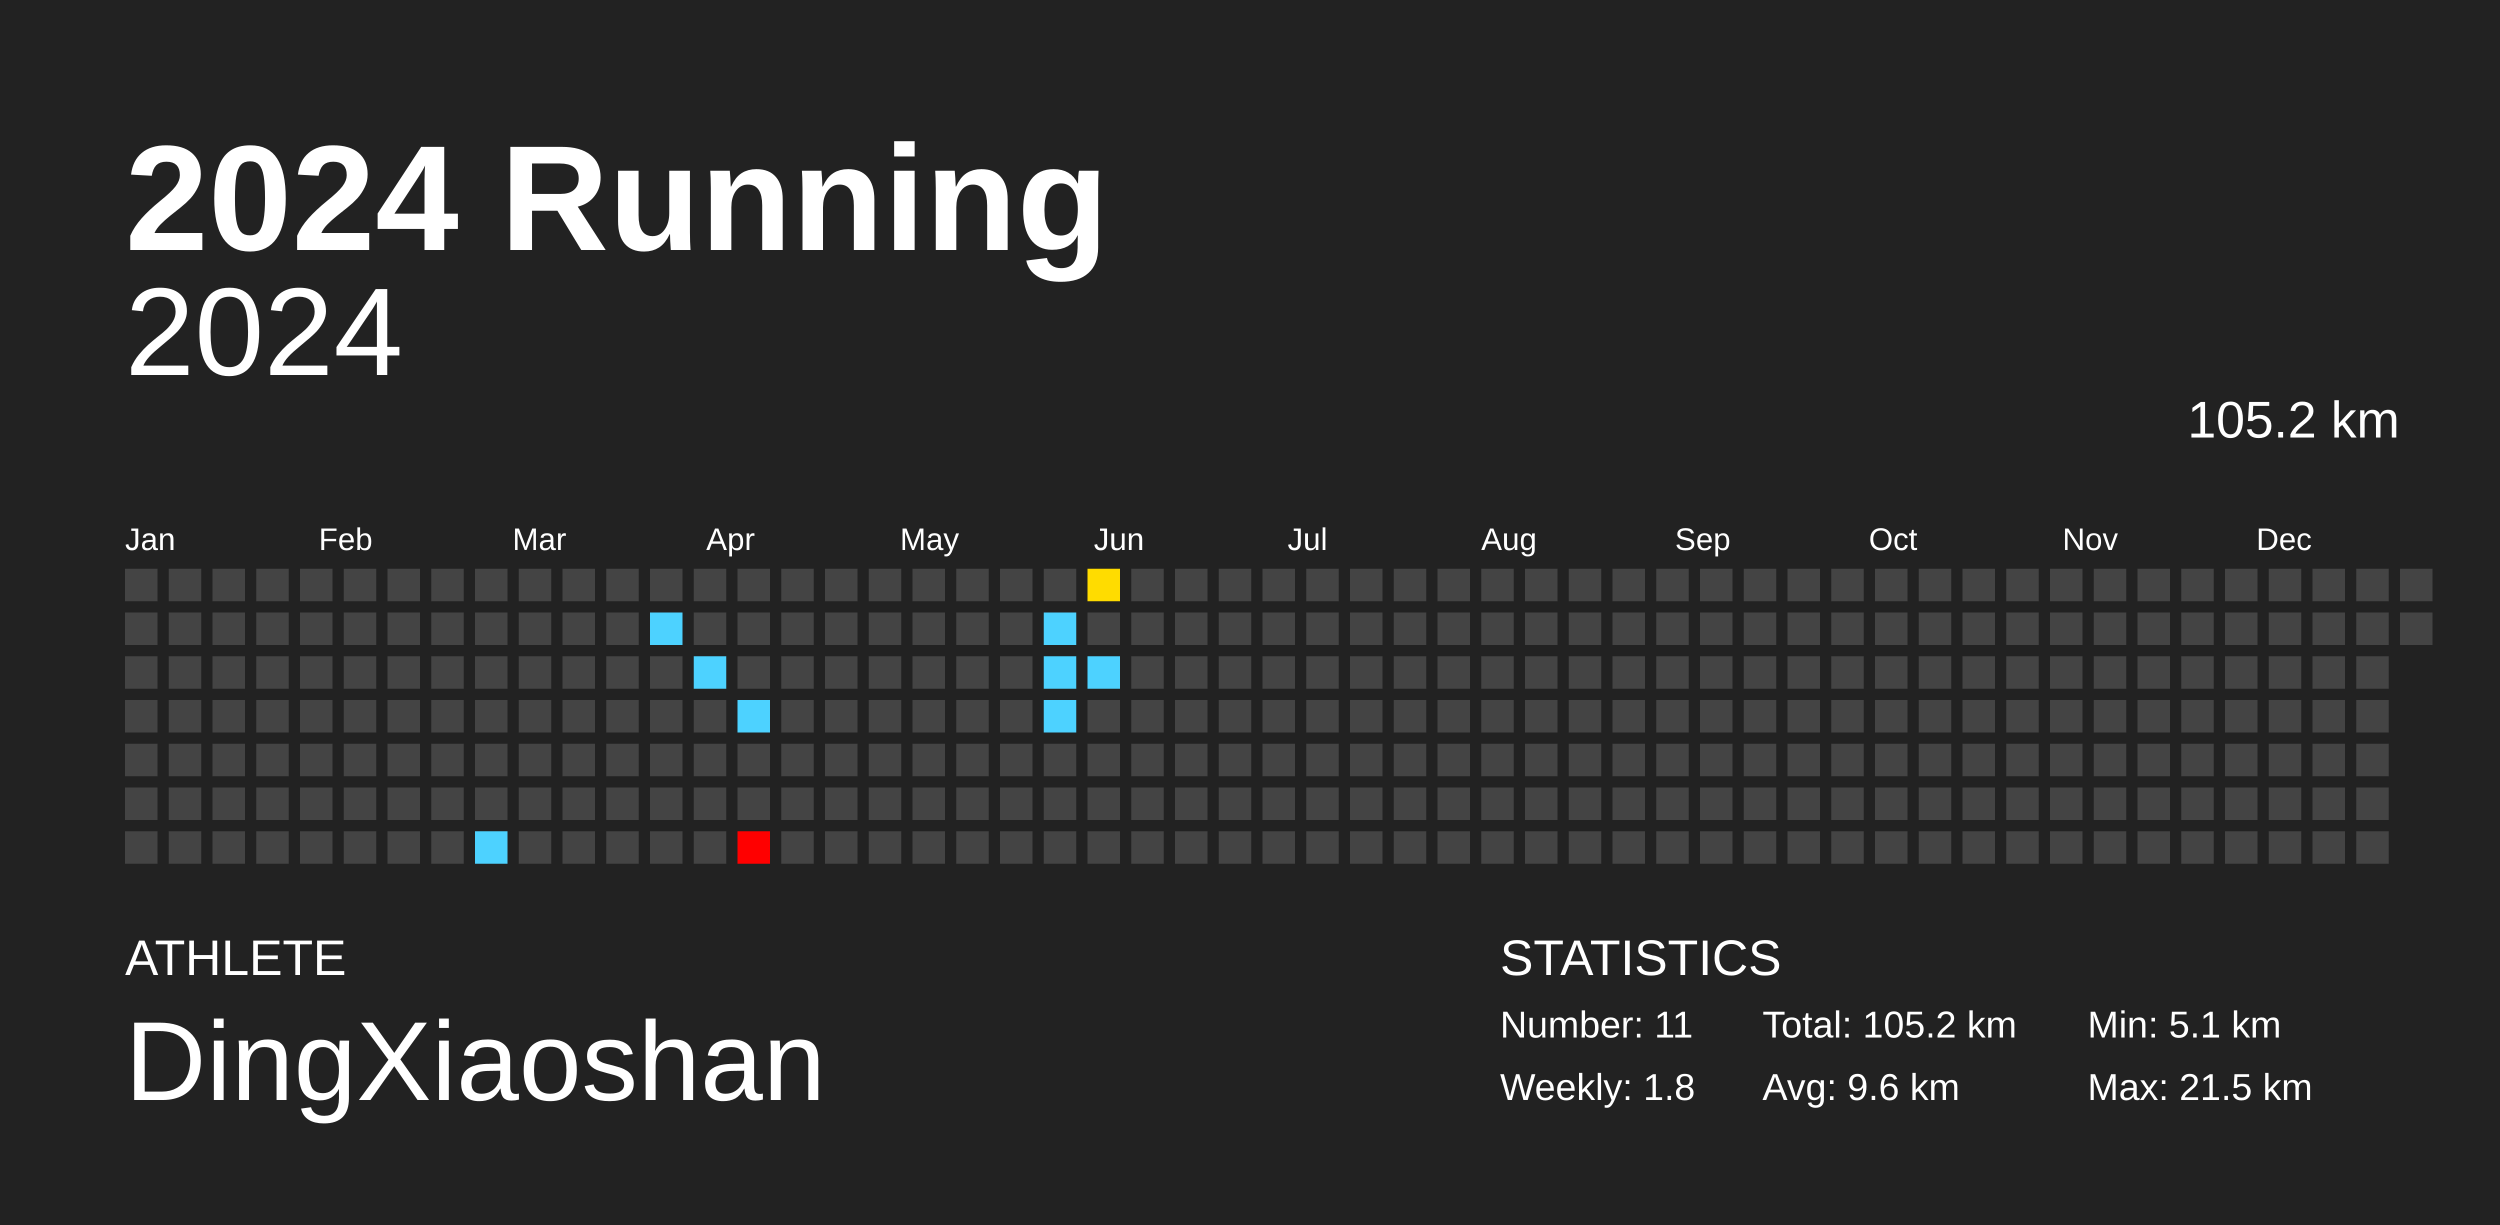
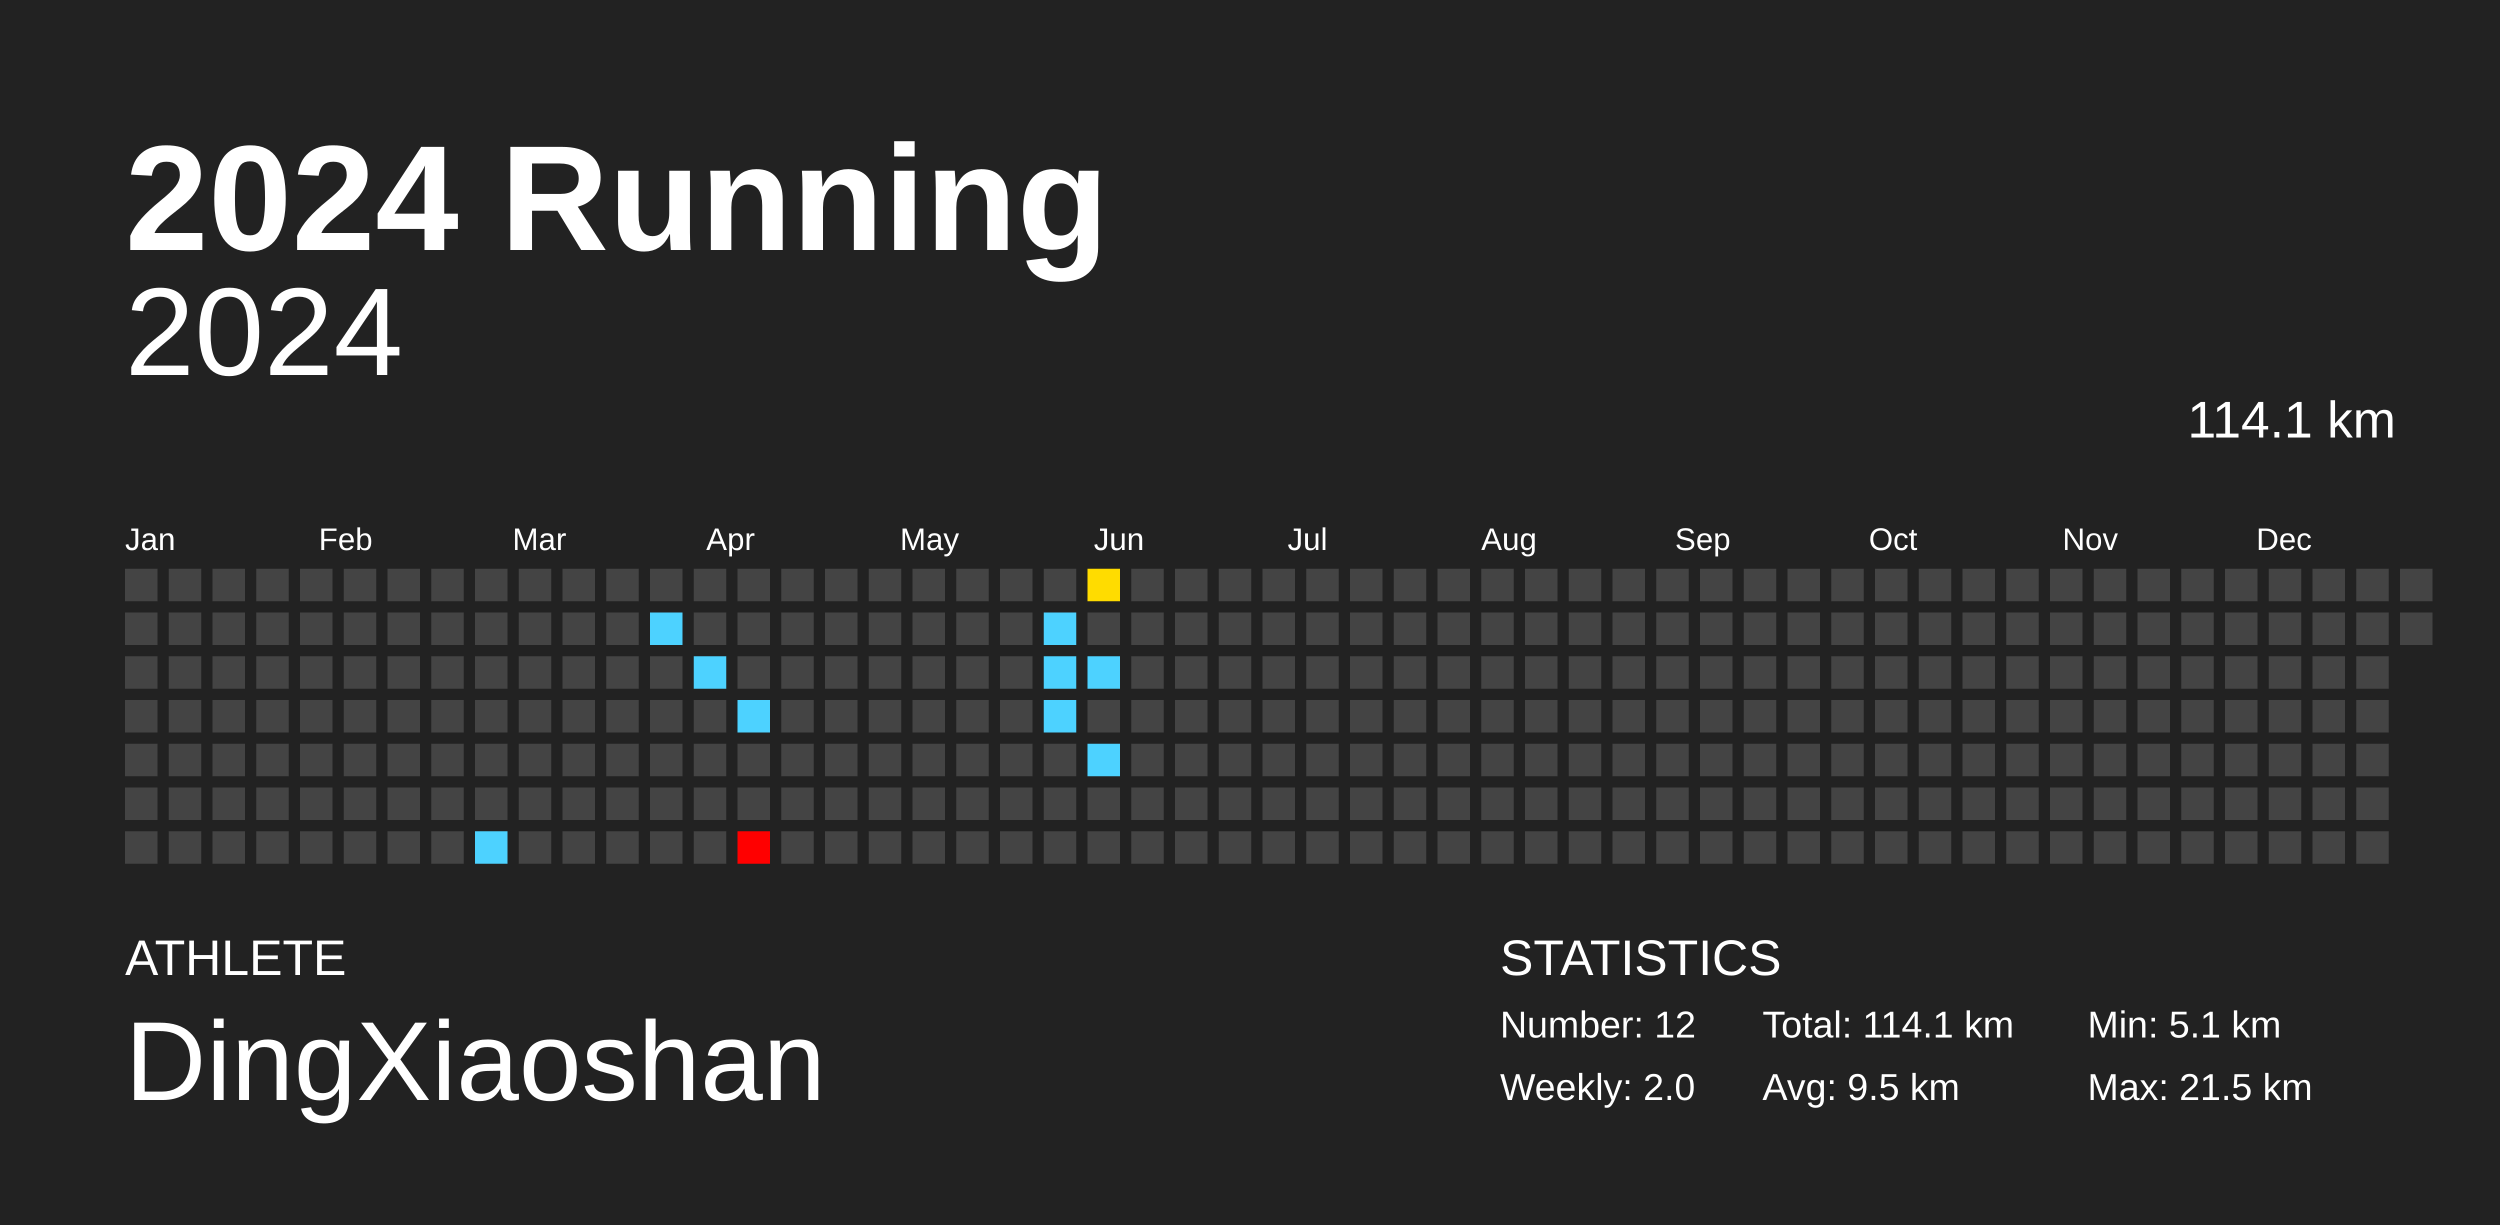
<svg xmlns="http://www.w3.org/2000/svg" baseProfile="full" height="98mm" version="1.1" viewBox="0,0,200,98" width="200mm">
  <defs />
  <rect fill="#222222" height="98" width="200" x="0" y="0" />
  <text fill="#FFFFFF" style="font-size:12px; font-family:Arial; font-weight:bold;" x="10" y="20">2024 Running</text>
  <text fill="#FFFFFF" style="font-size:4px; font-family:Arial" x="10" y="78">ATHLETE</text>
  <text fill="#FFFFFF" style="font-size:9px; font-family:Arial" x="10" y="88">DingXiaoshan</text>
  <text fill="#FFFFFF" style="font-size:4px; font-family:Arial" x="120" y="78">STATISTICS</text>
-   <text fill="#FFFFFF" style="font-size:3px; font-family:Arial" x="120" y="83">Number: 11</text>
-   <text fill="#FFFFFF" style="font-size:3px; font-family:Arial" x="120" y="88">Weekly: 1.8</text>
-   <text fill="#FFFFFF" style="font-size:3px; font-family:Arial" x="141" y="83">Total: 105.2 km</text>
-   <text fill="#FFFFFF" style="font-size:3px; font-family:Arial" x="141" y="88">Avg: 9.6 km</text>
+   <text fill="#FFFFFF" style="font-size:3px; font-family:Arial" x="120" y="83">Number: 12</text>
+   <text fill="#FFFFFF" style="font-size:3px; font-family:Arial" x="120" y="88">Weekly: 2.0</text>
+   <text fill="#FFFFFF" style="font-size:3px; font-family:Arial" x="141" y="83">Total: 114.1 km</text>
+   <text fill="#FFFFFF" style="font-size:3px; font-family:Arial" x="141" y="88">Avg: 9.5 km</text>
  <text fill="#FFFFFF" style="font-size:3px; font-family:Arial" x="167" y="83">Min: 5.1 km</text>
  <text fill="#FFFFFF" style="font-size:3px; font-family:Arial" x="167" y="88">Max: 21.5 km</text>
  <text alignment-baseline="hanging" fill="#FFFFFF" style="font-size:10.0px; font-family:Arial;" x="10" y="30">2024</text>
-   <text alignment-baseline="hanging" fill="#FFFFFF" style="font-size:4.125px; font-family:Arial;" x="175" y="35">105.2 km</text>
+   <text alignment-baseline="hanging" fill="#FFFFFF" style="font-size:4.125px; font-family:Arial;" x="175" y="35">114.1 km</text>
  <text fill="#FFFFFF" style="font-size:2.5px; font-family:Arial" x="10.0" y="44">Jan</text>
  <text fill="#FFFFFF" style="font-size:2.5px; font-family:Arial" x="25.5" y="44">Feb</text>
  <text fill="#FFFFFF" style="font-size:2.5px; font-family:Arial" x="41.0" y="44">Mar</text>
  <text fill="#FFFFFF" style="font-size:2.5px; font-family:Arial" x="56.5" y="44">Apr</text>
  <text fill="#FFFFFF" style="font-size:2.5px; font-family:Arial" x="72.0" y="44">May</text>
  <text fill="#FFFFFF" style="font-size:2.5px; font-family:Arial" x="87.5" y="44">Jun</text>
  <text fill="#FFFFFF" style="font-size:2.5px; font-family:Arial" x="103.0" y="44">Jul</text>
  <text fill="#FFFFFF" style="font-size:2.5px; font-family:Arial" x="118.5" y="44">Aug</text>
  <text fill="#FFFFFF" style="font-size:2.5px; font-family:Arial" x="134.0" y="44">Sep</text>
  <text fill="#FFFFFF" style="font-size:2.5px; font-family:Arial" x="149.5" y="44">Oct</text>
  <text fill="#FFFFFF" style="font-size:2.5px; font-family:Arial" x="165.0" y="44">Nov</text>
  <text fill="#FFFFFF" style="font-size:2.5px; font-family:Arial" x="180.5" y="44">Dec</text>
  <rect fill="#444444" height="2.6" width="2.6" x="10.0" y="45.5" />
  <rect fill="#444444" height="2.6" width="2.6" x="10.0" y="49.0" />
  <rect fill="#444444" height="2.6" width="2.6" x="10.0" y="52.5" />
  <rect fill="#444444" height="2.6" width="2.6" x="10.0" y="56.0" />
  <rect fill="#444444" height="2.6" width="2.6" x="10.0" y="59.5" />
  <rect fill="#444444" height="2.6" width="2.6" x="10.0" y="63.0" />
  <rect fill="#444444" height="2.6" width="2.6" x="10.0" y="66.5" />
  <rect fill="#444444" height="2.6" width="2.6" x="13.5" y="45.5" />
  <rect fill="#444444" height="2.6" width="2.6" x="13.5" y="49.0" />
  <rect fill="#444444" height="2.6" width="2.6" x="13.5" y="52.5" />
  <rect fill="#444444" height="2.6" width="2.6" x="13.5" y="56.0" />
  <rect fill="#444444" height="2.6" width="2.6" x="13.5" y="59.5" />
  <rect fill="#444444" height="2.6" width="2.6" x="13.5" y="63.0" />
  <rect fill="#444444" height="2.6" width="2.6" x="13.5" y="66.5" />
  <rect fill="#444444" height="2.6" width="2.6" x="17.0" y="45.5" />
  <rect fill="#444444" height="2.6" width="2.6" x="17.0" y="49.0" />
  <rect fill="#444444" height="2.6" width="2.6" x="17.0" y="52.5" />
  <rect fill="#444444" height="2.6" width="2.6" x="17.0" y="56.0" />
  <rect fill="#444444" height="2.6" width="2.6" x="17.0" y="59.5" />
  <rect fill="#444444" height="2.6" width="2.6" x="17.0" y="63.0" />
  <rect fill="#444444" height="2.6" width="2.6" x="17.0" y="66.5" />
  <rect fill="#444444" height="2.6" width="2.6" x="20.5" y="45.5" />
  <rect fill="#444444" height="2.6" width="2.6" x="20.5" y="49.0" />
  <rect fill="#444444" height="2.6" width="2.6" x="20.5" y="52.5" />
  <rect fill="#444444" height="2.6" width="2.6" x="20.5" y="56.0" />
  <rect fill="#444444" height="2.6" width="2.6" x="20.5" y="59.5" />
  <rect fill="#444444" height="2.6" width="2.6" x="20.5" y="63.0" />
  <rect fill="#444444" height="2.6" width="2.6" x="20.5" y="66.5" />
  <rect fill="#444444" height="2.6" width="2.6" x="24.0" y="45.5" />
  <rect fill="#444444" height="2.6" width="2.6" x="24.0" y="49.0" />
  <rect fill="#444444" height="2.6" width="2.6" x="24.0" y="52.5" />
  <rect fill="#444444" height="2.6" width="2.6" x="24.0" y="56.0" />
  <rect fill="#444444" height="2.6" width="2.6" x="24.0" y="59.5" />
  <rect fill="#444444" height="2.6" width="2.6" x="24.0" y="63.0" />
  <rect fill="#444444" height="2.6" width="2.6" x="24.0" y="66.5" />
  <rect fill="#444444" height="2.6" width="2.6" x="27.5" y="45.5" />
  <rect fill="#444444" height="2.6" width="2.6" x="27.5" y="49.0" />
  <rect fill="#444444" height="2.6" width="2.6" x="27.5" y="52.5" />
  <rect fill="#444444" height="2.6" width="2.6" x="27.5" y="56.0" />
  <rect fill="#444444" height="2.6" width="2.6" x="27.5" y="59.5" />
  <rect fill="#444444" height="2.6" width="2.6" x="27.5" y="63.0" />
  <rect fill="#444444" height="2.6" width="2.6" x="27.5" y="66.5" />
  <rect fill="#444444" height="2.6" width="2.6" x="31.0" y="45.5" />
  <rect fill="#444444" height="2.6" width="2.6" x="31.0" y="49.0" />
  <rect fill="#444444" height="2.6" width="2.6" x="31.0" y="52.5" />
  <rect fill="#444444" height="2.6" width="2.6" x="31.0" y="56.0" />
  <rect fill="#444444" height="2.6" width="2.6" x="31.0" y="59.5" />
  <rect fill="#444444" height="2.6" width="2.6" x="31.0" y="63.0" />
  <rect fill="#444444" height="2.6" width="2.6" x="31.0" y="66.5" />
  <rect fill="#444444" height="2.6" width="2.6" x="34.5" y="45.5" />
  <rect fill="#444444" height="2.6" width="2.6" x="34.5" y="49.0" />
  <rect fill="#444444" height="2.6" width="2.6" x="34.5" y="52.5" />
  <rect fill="#444444" height="2.6" width="2.6" x="34.5" y="56.0" />
  <rect fill="#444444" height="2.6" width="2.6" x="34.5" y="59.5" />
  <rect fill="#444444" height="2.6" width="2.6" x="34.5" y="63.0" />
  <rect fill="#444444" height="2.6" width="2.6" x="34.5" y="66.5" />
  <rect fill="#444444" height="2.6" width="2.6" x="38.0" y="45.5" />
  <rect fill="#444444" height="2.6" width="2.6" x="38.0" y="49.0" />
  <rect fill="#444444" height="2.6" width="2.6" x="38.0" y="52.5" />
  <rect fill="#444444" height="2.6" width="2.6" x="38.0" y="56.0" />
  <rect fill="#444444" height="2.6" width="2.6" x="38.0" y="59.5" />
  <rect fill="#444444" height="2.6" width="2.6" x="38.0" y="63.0" />
  <rect fill="#4dd2ff" height="2.6" width="2.6" x="38.0" y="66.5" />
  <rect fill="#444444" height="2.6" width="2.6" x="41.5" y="45.5" />
  <rect fill="#444444" height="2.6" width="2.6" x="41.5" y="49.0" />
  <rect fill="#444444" height="2.6" width="2.6" x="41.5" y="52.5" />
  <rect fill="#444444" height="2.6" width="2.6" x="41.5" y="56.0" />
  <rect fill="#444444" height="2.6" width="2.6" x="41.5" y="59.5" />
  <rect fill="#444444" height="2.6" width="2.6" x="41.5" y="63.0" />
  <rect fill="#444444" height="2.6" width="2.6" x="41.5" y="66.5" />
  <rect fill="#444444" height="2.6" width="2.6" x="45.0" y="45.5" />
  <rect fill="#444444" height="2.6" width="2.6" x="45.0" y="49.0" />
  <rect fill="#444444" height="2.6" width="2.6" x="45.0" y="52.5" />
  <rect fill="#444444" height="2.6" width="2.6" x="45.0" y="56.0" />
  <rect fill="#444444" height="2.6" width="2.6" x="45.0" y="59.5" />
  <rect fill="#444444" height="2.6" width="2.6" x="45.0" y="63.0" />
  <rect fill="#444444" height="2.6" width="2.6" x="45.0" y="66.5" />
  <rect fill="#444444" height="2.6" width="2.6" x="48.5" y="45.5" />
  <rect fill="#444444" height="2.6" width="2.6" x="48.5" y="49.0" />
  <rect fill="#444444" height="2.6" width="2.6" x="48.5" y="52.5" />
  <rect fill="#444444" height="2.6" width="2.6" x="48.5" y="56.0" />
  <rect fill="#444444" height="2.6" width="2.6" x="48.5" y="59.5" />
  <rect fill="#444444" height="2.6" width="2.6" x="48.5" y="63.0" />
  <rect fill="#444444" height="2.6" width="2.6" x="48.5" y="66.5" />
  <rect fill="#444444" height="2.6" width="2.6" x="52.0" y="45.5" />
  <rect fill="#4dd2ff" height="2.6" width="2.6" x="52.0" y="49.0" />
  <rect fill="#444444" height="2.6" width="2.6" x="52.0" y="52.5" />
  <rect fill="#444444" height="2.6" width="2.6" x="52.0" y="56.0" />
  <rect fill="#444444" height="2.6" width="2.6" x="52.0" y="59.5" />
  <rect fill="#444444" height="2.6" width="2.6" x="52.0" y="63.0" />
  <rect fill="#444444" height="2.6" width="2.6" x="52.0" y="66.5" />
  <rect fill="#444444" height="2.6" width="2.6" x="55.5" y="45.5" />
  <rect fill="#444444" height="2.6" width="2.6" x="55.5" y="49.0" />
  <rect fill="#4dd2ff" height="2.6" width="2.6" x="55.5" y="52.5" />
  <rect fill="#444444" height="2.6" width="2.6" x="55.5" y="56.0" />
  <rect fill="#444444" height="2.6" width="2.6" x="55.5" y="59.5" />
  <rect fill="#444444" height="2.6" width="2.6" x="55.5" y="63.0" />
  <rect fill="#444444" height="2.6" width="2.6" x="55.5" y="66.5" />
  <rect fill="#444444" height="2.6" width="2.6" x="59.0" y="45.5" />
  <rect fill="#444444" height="2.6" width="2.6" x="59.0" y="49.0" />
  <rect fill="#444444" height="2.6" width="2.6" x="59.0" y="52.5" />
  <rect fill="#4dd2ff" height="2.6" width="2.6" x="59.0" y="56.0" />
  <rect fill="#444444" height="2.6" width="2.6" x="59.0" y="59.5" />
  <rect fill="#444444" height="2.6" width="2.6" x="59.0" y="63.0" />
  <rect fill="red" height="2.6" width="2.6" x="59.0" y="66.5" />
  <rect fill="#444444" height="2.6" width="2.6" x="62.5" y="45.5" />
  <rect fill="#444444" height="2.6" width="2.6" x="62.5" y="49.0" />
  <rect fill="#444444" height="2.6" width="2.6" x="62.5" y="52.5" />
  <rect fill="#444444" height="2.6" width="2.6" x="62.5" y="56.0" />
  <rect fill="#444444" height="2.6" width="2.6" x="62.5" y="59.5" />
  <rect fill="#444444" height="2.6" width="2.6" x="62.5" y="63.0" />
  <rect fill="#444444" height="2.6" width="2.6" x="62.5" y="66.5" />
  <rect fill="#444444" height="2.6" width="2.6" x="66.0" y="45.5" />
  <rect fill="#444444" height="2.6" width="2.6" x="66.0" y="49.0" />
  <rect fill="#444444" height="2.6" width="2.6" x="66.0" y="52.5" />
  <rect fill="#444444" height="2.6" width="2.6" x="66.0" y="56.0" />
  <rect fill="#444444" height="2.6" width="2.6" x="66.0" y="59.5" />
  <rect fill="#444444" height="2.6" width="2.6" x="66.0" y="63.0" />
  <rect fill="#444444" height="2.6" width="2.6" x="66.0" y="66.5" />
  <rect fill="#444444" height="2.6" width="2.6" x="69.5" y="45.5" />
  <rect fill="#444444" height="2.6" width="2.6" x="69.5" y="49.0" />
  <rect fill="#444444" height="2.6" width="2.6" x="69.5" y="52.5" />
  <rect fill="#444444" height="2.6" width="2.6" x="69.5" y="56.0" />
  <rect fill="#444444" height="2.6" width="2.6" x="69.5" y="59.5" />
  <rect fill="#444444" height="2.6" width="2.6" x="69.5" y="63.0" />
  <rect fill="#444444" height="2.6" width="2.6" x="69.5" y="66.5" />
  <rect fill="#444444" height="2.6" width="2.6" x="73.0" y="45.5" />
  <rect fill="#444444" height="2.6" width="2.6" x="73.0" y="49.0" />
  <rect fill="#444444" height="2.6" width="2.6" x="73.0" y="52.5" />
  <rect fill="#444444" height="2.6" width="2.6" x="73.0" y="56.0" />
  <rect fill="#444444" height="2.6" width="2.6" x="73.0" y="59.5" />
  <rect fill="#444444" height="2.6" width="2.6" x="73.0" y="63.0" />
  <rect fill="#444444" height="2.6" width="2.6" x="73.0" y="66.5" />
  <rect fill="#444444" height="2.6" width="2.6" x="76.5" y="45.5" />
  <rect fill="#444444" height="2.6" width="2.6" x="76.5" y="49.0" />
  <rect fill="#444444" height="2.6" width="2.6" x="76.5" y="52.5" />
  <rect fill="#444444" height="2.6" width="2.6" x="76.5" y="56.0" />
  <rect fill="#444444" height="2.6" width="2.6" x="76.5" y="59.5" />
  <rect fill="#444444" height="2.6" width="2.6" x="76.5" y="63.0" />
  <rect fill="#444444" height="2.6" width="2.6" x="76.5" y="66.5" />
  <rect fill="#444444" height="2.6" width="2.6" x="80.0" y="45.5" />
  <rect fill="#444444" height="2.6" width="2.6" x="80.0" y="49.0" />
  <rect fill="#444444" height="2.6" width="2.6" x="80.0" y="52.5" />
  <rect fill="#444444" height="2.6" width="2.6" x="80.0" y="56.0" />
  <rect fill="#444444" height="2.6" width="2.6" x="80.0" y="59.5" />
  <rect fill="#444444" height="2.6" width="2.6" x="80.0" y="63.0" />
  <rect fill="#444444" height="2.6" width="2.6" x="80.0" y="66.5" />
  <rect fill="#444444" height="2.6" width="2.6" x="83.5" y="45.5" />
  <rect fill="#4dd2ff" height="2.6" width="2.6" x="83.5" y="49.0" />
  <rect fill="#4dd2ff" height="2.6" width="2.6" x="83.5" y="52.5" />
  <rect fill="#4dd2ff" height="2.6" width="2.6" x="83.5" y="56.0" />
  <rect fill="#444444" height="2.6" width="2.6" x="83.5" y="59.5" />
  <rect fill="#444444" height="2.6" width="2.6" x="83.5" y="63.0" />
  <rect fill="#444444" height="2.6" width="2.6" x="83.5" y="66.5" />
  <rect fill="#ffdc00" height="2.6" width="2.6" x="87.0" y="45.5" />
  <rect fill="#444444" height="2.6" width="2.6" x="87.0" y="49.0" />
  <rect fill="#4dd2ff" height="2.6" width="2.6" x="87.0" y="52.5" />
  <rect fill="#444444" height="2.6" width="2.6" x="87.0" y="56.0" />
-   <rect fill="#444444" height="2.6" width="2.6" x="87.0" y="59.5" />
+   <rect fill="#4dd2ff" height="2.6" width="2.6" x="87.0" y="59.5" />
  <rect fill="#444444" height="2.6" width="2.6" x="87.0" y="63.0" />
  <rect fill="#444444" height="2.6" width="2.6" x="87.0" y="66.5" />
  <rect fill="#444444" height="2.6" width="2.6" x="90.5" y="45.5" />
  <rect fill="#444444" height="2.6" width="2.6" x="90.5" y="49.0" />
  <rect fill="#444444" height="2.6" width="2.6" x="90.5" y="52.5" />
  <rect fill="#444444" height="2.6" width="2.6" x="90.5" y="56.0" />
  <rect fill="#444444" height="2.6" width="2.6" x="90.5" y="59.5" />
  <rect fill="#444444" height="2.6" width="2.6" x="90.5" y="63.0" />
  <rect fill="#444444" height="2.6" width="2.6" x="90.5" y="66.5" />
  <rect fill="#444444" height="2.6" width="2.6" x="94.0" y="45.5" />
  <rect fill="#444444" height="2.6" width="2.6" x="94.0" y="49.0" />
  <rect fill="#444444" height="2.6" width="2.6" x="94.0" y="52.5" />
  <rect fill="#444444" height="2.6" width="2.6" x="94.0" y="56.0" />
  <rect fill="#444444" height="2.6" width="2.6" x="94.0" y="59.5" />
  <rect fill="#444444" height="2.6" width="2.6" x="94.0" y="63.0" />
  <rect fill="#444444" height="2.6" width="2.6" x="94.0" y="66.5" />
  <rect fill="#444444" height="2.6" width="2.6" x="97.5" y="45.5" />
  <rect fill="#444444" height="2.6" width="2.6" x="97.5" y="49.0" />
  <rect fill="#444444" height="2.6" width="2.6" x="97.5" y="52.5" />
  <rect fill="#444444" height="2.6" width="2.6" x="97.5" y="56.0" />
  <rect fill="#444444" height="2.6" width="2.6" x="97.5" y="59.5" />
  <rect fill="#444444" height="2.6" width="2.6" x="97.5" y="63.0" />
  <rect fill="#444444" height="2.6" width="2.6" x="97.5" y="66.5" />
  <rect fill="#444444" height="2.6" width="2.6" x="101.0" y="45.5" />
  <rect fill="#444444" height="2.6" width="2.6" x="101.0" y="49.0" />
  <rect fill="#444444" height="2.6" width="2.6" x="101.0" y="52.5" />
  <rect fill="#444444" height="2.6" width="2.6" x="101.0" y="56.0" />
  <rect fill="#444444" height="2.6" width="2.6" x="101.0" y="59.5" />
  <rect fill="#444444" height="2.6" width="2.6" x="101.0" y="63.0" />
  <rect fill="#444444" height="2.6" width="2.6" x="101.0" y="66.5" />
  <rect fill="#444444" height="2.6" width="2.6" x="104.5" y="45.5" />
  <rect fill="#444444" height="2.6" width="2.6" x="104.5" y="49.0" />
  <rect fill="#444444" height="2.6" width="2.6" x="104.5" y="52.5" />
  <rect fill="#444444" height="2.6" width="2.6" x="104.5" y="56.0" />
  <rect fill="#444444" height="2.6" width="2.6" x="104.5" y="59.5" />
  <rect fill="#444444" height="2.6" width="2.6" x="104.5" y="63.0" />
  <rect fill="#444444" height="2.6" width="2.6" x="104.5" y="66.5" />
  <rect fill="#444444" height="2.6" width="2.6" x="108.0" y="45.5" />
  <rect fill="#444444" height="2.6" width="2.6" x="108.0" y="49.0" />
  <rect fill="#444444" height="2.6" width="2.6" x="108.0" y="52.5" />
  <rect fill="#444444" height="2.6" width="2.6" x="108.0" y="56.0" />
  <rect fill="#444444" height="2.6" width="2.6" x="108.0" y="59.5" />
  <rect fill="#444444" height="2.6" width="2.6" x="108.0" y="63.0" />
  <rect fill="#444444" height="2.6" width="2.6" x="108.0" y="66.5" />
  <rect fill="#444444" height="2.6" width="2.6" x="111.5" y="45.5" />
  <rect fill="#444444" height="2.6" width="2.6" x="111.5" y="49.0" />
  <rect fill="#444444" height="2.6" width="2.6" x="111.5" y="52.5" />
  <rect fill="#444444" height="2.6" width="2.6" x="111.5" y="56.0" />
  <rect fill="#444444" height="2.6" width="2.6" x="111.5" y="59.5" />
  <rect fill="#444444" height="2.6" width="2.6" x="111.5" y="63.0" />
  <rect fill="#444444" height="2.6" width="2.6" x="111.5" y="66.5" />
  <rect fill="#444444" height="2.6" width="2.6" x="115.0" y="45.5" />
  <rect fill="#444444" height="2.6" width="2.6" x="115.0" y="49.0" />
  <rect fill="#444444" height="2.6" width="2.6" x="115.0" y="52.5" />
  <rect fill="#444444" height="2.6" width="2.6" x="115.0" y="56.0" />
  <rect fill="#444444" height="2.6" width="2.6" x="115.0" y="59.5" />
  <rect fill="#444444" height="2.6" width="2.6" x="115.0" y="63.0" />
  <rect fill="#444444" height="2.6" width="2.6" x="115.0" y="66.5" />
  <rect fill="#444444" height="2.6" width="2.6" x="118.5" y="45.5" />
  <rect fill="#444444" height="2.6" width="2.6" x="118.5" y="49.0" />
  <rect fill="#444444" height="2.6" width="2.6" x="118.5" y="52.5" />
  <rect fill="#444444" height="2.6" width="2.6" x="118.5" y="56.0" />
  <rect fill="#444444" height="2.6" width="2.6" x="118.5" y="59.5" />
  <rect fill="#444444" height="2.6" width="2.6" x="118.5" y="63.0" />
  <rect fill="#444444" height="2.6" width="2.6" x="118.5" y="66.5" />
  <rect fill="#444444" height="2.6" width="2.6" x="122.0" y="45.5" />
  <rect fill="#444444" height="2.6" width="2.6" x="122.0" y="49.0" />
  <rect fill="#444444" height="2.6" width="2.6" x="122.0" y="52.5" />
  <rect fill="#444444" height="2.6" width="2.6" x="122.0" y="56.0" />
  <rect fill="#444444" height="2.6" width="2.6" x="122.0" y="59.5" />
  <rect fill="#444444" height="2.6" width="2.6" x="122.0" y="63.0" />
  <rect fill="#444444" height="2.6" width="2.6" x="122.0" y="66.5" />
  <rect fill="#444444" height="2.6" width="2.6" x="125.5" y="45.5" />
  <rect fill="#444444" height="2.6" width="2.6" x="125.5" y="49.0" />
  <rect fill="#444444" height="2.6" width="2.6" x="125.5" y="52.5" />
  <rect fill="#444444" height="2.6" width="2.6" x="125.5" y="56.0" />
  <rect fill="#444444" height="2.6" width="2.6" x="125.5" y="59.5" />
  <rect fill="#444444" height="2.6" width="2.6" x="125.5" y="63.0" />
  <rect fill="#444444" height="2.6" width="2.6" x="125.5" y="66.5" />
  <rect fill="#444444" height="2.6" width="2.6" x="129.0" y="45.5" />
  <rect fill="#444444" height="2.6" width="2.6" x="129.0" y="49.0" />
  <rect fill="#444444" height="2.6" width="2.6" x="129.0" y="52.5" />
  <rect fill="#444444" height="2.6" width="2.6" x="129.0" y="56.0" />
  <rect fill="#444444" height="2.6" width="2.6" x="129.0" y="59.5" />
  <rect fill="#444444" height="2.6" width="2.6" x="129.0" y="63.0" />
  <rect fill="#444444" height="2.6" width="2.6" x="129.0" y="66.5" />
  <rect fill="#444444" height="2.6" width="2.6" x="132.5" y="45.5" />
  <rect fill="#444444" height="2.6" width="2.6" x="132.5" y="49.0" />
  <rect fill="#444444" height="2.6" width="2.6" x="132.5" y="52.5" />
  <rect fill="#444444" height="2.6" width="2.6" x="132.5" y="56.0" />
  <rect fill="#444444" height="2.6" width="2.6" x="132.5" y="59.5" />
  <rect fill="#444444" height="2.6" width="2.6" x="132.5" y="63.0" />
  <rect fill="#444444" height="2.6" width="2.6" x="132.5" y="66.5" />
  <rect fill="#444444" height="2.6" width="2.6" x="136.0" y="45.5" />
  <rect fill="#444444" height="2.6" width="2.6" x="136.0" y="49.0" />
  <rect fill="#444444" height="2.6" width="2.6" x="136.0" y="52.5" />
  <rect fill="#444444" height="2.6" width="2.6" x="136.0" y="56.0" />
  <rect fill="#444444" height="2.6" width="2.6" x="136.0" y="59.5" />
  <rect fill="#444444" height="2.6" width="2.6" x="136.0" y="63.0" />
  <rect fill="#444444" height="2.6" width="2.6" x="136.0" y="66.5" />
  <rect fill="#444444" height="2.6" width="2.6" x="139.5" y="45.5" />
  <rect fill="#444444" height="2.6" width="2.6" x="139.5" y="49.0" />
  <rect fill="#444444" height="2.6" width="2.6" x="139.5" y="52.5" />
  <rect fill="#444444" height="2.6" width="2.6" x="139.5" y="56.0" />
  <rect fill="#444444" height="2.6" width="2.6" x="139.5" y="59.5" />
  <rect fill="#444444" height="2.6" width="2.6" x="139.5" y="63.0" />
  <rect fill="#444444" height="2.6" width="2.6" x="139.5" y="66.5" />
  <rect fill="#444444" height="2.6" width="2.6" x="143.0" y="45.5" />
  <rect fill="#444444" height="2.6" width="2.6" x="143.0" y="49.0" />
  <rect fill="#444444" height="2.6" width="2.6" x="143.0" y="52.5" />
  <rect fill="#444444" height="2.6" width="2.6" x="143.0" y="56.0" />
  <rect fill="#444444" height="2.6" width="2.6" x="143.0" y="59.5" />
  <rect fill="#444444" height="2.6" width="2.6" x="143.0" y="63.0" />
  <rect fill="#444444" height="2.6" width="2.6" x="143.0" y="66.5" />
  <rect fill="#444444" height="2.6" width="2.6" x="146.5" y="45.5" />
  <rect fill="#444444" height="2.6" width="2.6" x="146.5" y="49.0" />
  <rect fill="#444444" height="2.6" width="2.6" x="146.5" y="52.5" />
  <rect fill="#444444" height="2.6" width="2.6" x="146.5" y="56.0" />
  <rect fill="#444444" height="2.6" width="2.6" x="146.5" y="59.5" />
  <rect fill="#444444" height="2.6" width="2.6" x="146.5" y="63.0" />
  <rect fill="#444444" height="2.6" width="2.6" x="146.5" y="66.5" />
  <rect fill="#444444" height="2.6" width="2.6" x="150.0" y="45.5" />
  <rect fill="#444444" height="2.6" width="2.6" x="150.0" y="49.0" />
  <rect fill="#444444" height="2.6" width="2.6" x="150.0" y="52.5" />
  <rect fill="#444444" height="2.6" width="2.6" x="150.0" y="56.0" />
  <rect fill="#444444" height="2.6" width="2.6" x="150.0" y="59.5" />
  <rect fill="#444444" height="2.6" width="2.6" x="150.0" y="63.0" />
  <rect fill="#444444" height="2.6" width="2.6" x="150.0" y="66.5" />
  <rect fill="#444444" height="2.6" width="2.6" x="153.5" y="45.5" />
  <rect fill="#444444" height="2.6" width="2.6" x="153.5" y="49.0" />
  <rect fill="#444444" height="2.6" width="2.6" x="153.5" y="52.5" />
  <rect fill="#444444" height="2.6" width="2.6" x="153.5" y="56.0" />
  <rect fill="#444444" height="2.6" width="2.6" x="153.5" y="59.5" />
  <rect fill="#444444" height="2.6" width="2.6" x="153.5" y="63.0" />
  <rect fill="#444444" height="2.6" width="2.6" x="153.5" y="66.5" />
  <rect fill="#444444" height="2.6" width="2.6" x="157.0" y="45.5" />
  <rect fill="#444444" height="2.6" width="2.6" x="157.0" y="49.0" />
  <rect fill="#444444" height="2.6" width="2.6" x="157.0" y="52.5" />
  <rect fill="#444444" height="2.6" width="2.6" x="157.0" y="56.0" />
  <rect fill="#444444" height="2.6" width="2.6" x="157.0" y="59.5" />
  <rect fill="#444444" height="2.6" width="2.6" x="157.0" y="63.0" />
  <rect fill="#444444" height="2.6" width="2.6" x="157.0" y="66.5" />
  <rect fill="#444444" height="2.6" width="2.6" x="160.5" y="45.5" />
  <rect fill="#444444" height="2.6" width="2.6" x="160.5" y="49.0" />
  <rect fill="#444444" height="2.6" width="2.6" x="160.5" y="52.5" />
  <rect fill="#444444" height="2.6" width="2.6" x="160.5" y="56.0" />
  <rect fill="#444444" height="2.6" width="2.6" x="160.5" y="59.5" />
  <rect fill="#444444" height="2.6" width="2.6" x="160.5" y="63.0" />
  <rect fill="#444444" height="2.6" width="2.6" x="160.5" y="66.5" />
  <rect fill="#444444" height="2.6" width="2.6" x="164.0" y="45.5" />
  <rect fill="#444444" height="2.6" width="2.6" x="164.0" y="49.0" />
  <rect fill="#444444" height="2.6" width="2.6" x="164.0" y="52.5" />
  <rect fill="#444444" height="2.6" width="2.6" x="164.0" y="56.0" />
  <rect fill="#444444" height="2.6" width="2.6" x="164.0" y="59.5" />
  <rect fill="#444444" height="2.6" width="2.6" x="164.0" y="63.0" />
  <rect fill="#444444" height="2.6" width="2.6" x="164.0" y="66.5" />
  <rect fill="#444444" height="2.6" width="2.6" x="167.5" y="45.5" />
  <rect fill="#444444" height="2.6" width="2.6" x="167.5" y="49.0" />
  <rect fill="#444444" height="2.6" width="2.6" x="167.5" y="52.5" />
  <rect fill="#444444" height="2.6" width="2.6" x="167.5" y="56.0" />
  <rect fill="#444444" height="2.6" width="2.6" x="167.5" y="59.5" />
  <rect fill="#444444" height="2.6" width="2.6" x="167.5" y="63.0" />
  <rect fill="#444444" height="2.6" width="2.6" x="167.5" y="66.5" />
  <rect fill="#444444" height="2.6" width="2.6" x="171.0" y="45.5" />
  <rect fill="#444444" height="2.6" width="2.6" x="171.0" y="49.0" />
  <rect fill="#444444" height="2.6" width="2.6" x="171.0" y="52.5" />
  <rect fill="#444444" height="2.6" width="2.6" x="171.0" y="56.0" />
  <rect fill="#444444" height="2.6" width="2.6" x="171.0" y="59.5" />
  <rect fill="#444444" height="2.6" width="2.6" x="171.0" y="63.0" />
  <rect fill="#444444" height="2.6" width="2.6" x="171.0" y="66.5" />
  <rect fill="#444444" height="2.6" width="2.6" x="174.5" y="45.5" />
  <rect fill="#444444" height="2.6" width="2.6" x="174.5" y="49.0" />
  <rect fill="#444444" height="2.6" width="2.6" x="174.5" y="52.5" />
  <rect fill="#444444" height="2.6" width="2.6" x="174.5" y="56.0" />
  <rect fill="#444444" height="2.6" width="2.6" x="174.5" y="59.5" />
  <rect fill="#444444" height="2.6" width="2.6" x="174.5" y="63.0" />
  <rect fill="#444444" height="2.6" width="2.6" x="174.5" y="66.5" />
  <rect fill="#444444" height="2.6" width="2.6" x="178.0" y="45.5" />
  <rect fill="#444444" height="2.6" width="2.6" x="178.0" y="49.0" />
  <rect fill="#444444" height="2.6" width="2.6" x="178.0" y="52.5" />
  <rect fill="#444444" height="2.6" width="2.6" x="178.0" y="56.0" />
  <rect fill="#444444" height="2.6" width="2.6" x="178.0" y="59.5" />
  <rect fill="#444444" height="2.6" width="2.6" x="178.0" y="63.0" />
  <rect fill="#444444" height="2.6" width="2.6" x="178.0" y="66.5" />
  <rect fill="#444444" height="2.6" width="2.6" x="181.5" y="45.5" />
  <rect fill="#444444" height="2.6" width="2.6" x="181.5" y="49.0" />
  <rect fill="#444444" height="2.6" width="2.6" x="181.5" y="52.5" />
  <rect fill="#444444" height="2.6" width="2.6" x="181.5" y="56.0" />
  <rect fill="#444444" height="2.6" width="2.6" x="181.5" y="59.5" />
  <rect fill="#444444" height="2.6" width="2.6" x="181.5" y="63.0" />
  <rect fill="#444444" height="2.6" width="2.6" x="181.5" y="66.5" />
  <rect fill="#444444" height="2.6" width="2.6" x="185.0" y="45.5" />
  <rect fill="#444444" height="2.6" width="2.6" x="185.0" y="49.0" />
  <rect fill="#444444" height="2.6" width="2.6" x="185.0" y="52.5" />
  <rect fill="#444444" height="2.6" width="2.6" x="185.0" y="56.0" />
  <rect fill="#444444" height="2.6" width="2.6" x="185.0" y="59.5" />
  <rect fill="#444444" height="2.6" width="2.6" x="185.0" y="63.0" />
  <rect fill="#444444" height="2.6" width="2.6" x="185.0" y="66.5" />
  <rect fill="#444444" height="2.6" width="2.6" x="188.5" y="45.5" />
  <rect fill="#444444" height="2.6" width="2.6" x="188.5" y="49.0" />
  <rect fill="#444444" height="2.6" width="2.6" x="188.5" y="52.5" />
  <rect fill="#444444" height="2.6" width="2.6" x="188.5" y="56.0" />
  <rect fill="#444444" height="2.6" width="2.6" x="188.5" y="59.5" />
  <rect fill="#444444" height="2.6" width="2.6" x="188.5" y="63.0" />
  <rect fill="#444444" height="2.6" width="2.6" x="188.5" y="66.5" />
  <rect fill="#444444" height="2.6" width="2.6" x="192.0" y="45.5" />
  <rect fill="#444444" height="2.6" width="2.6" x="192.0" y="49.0" />
</svg>
